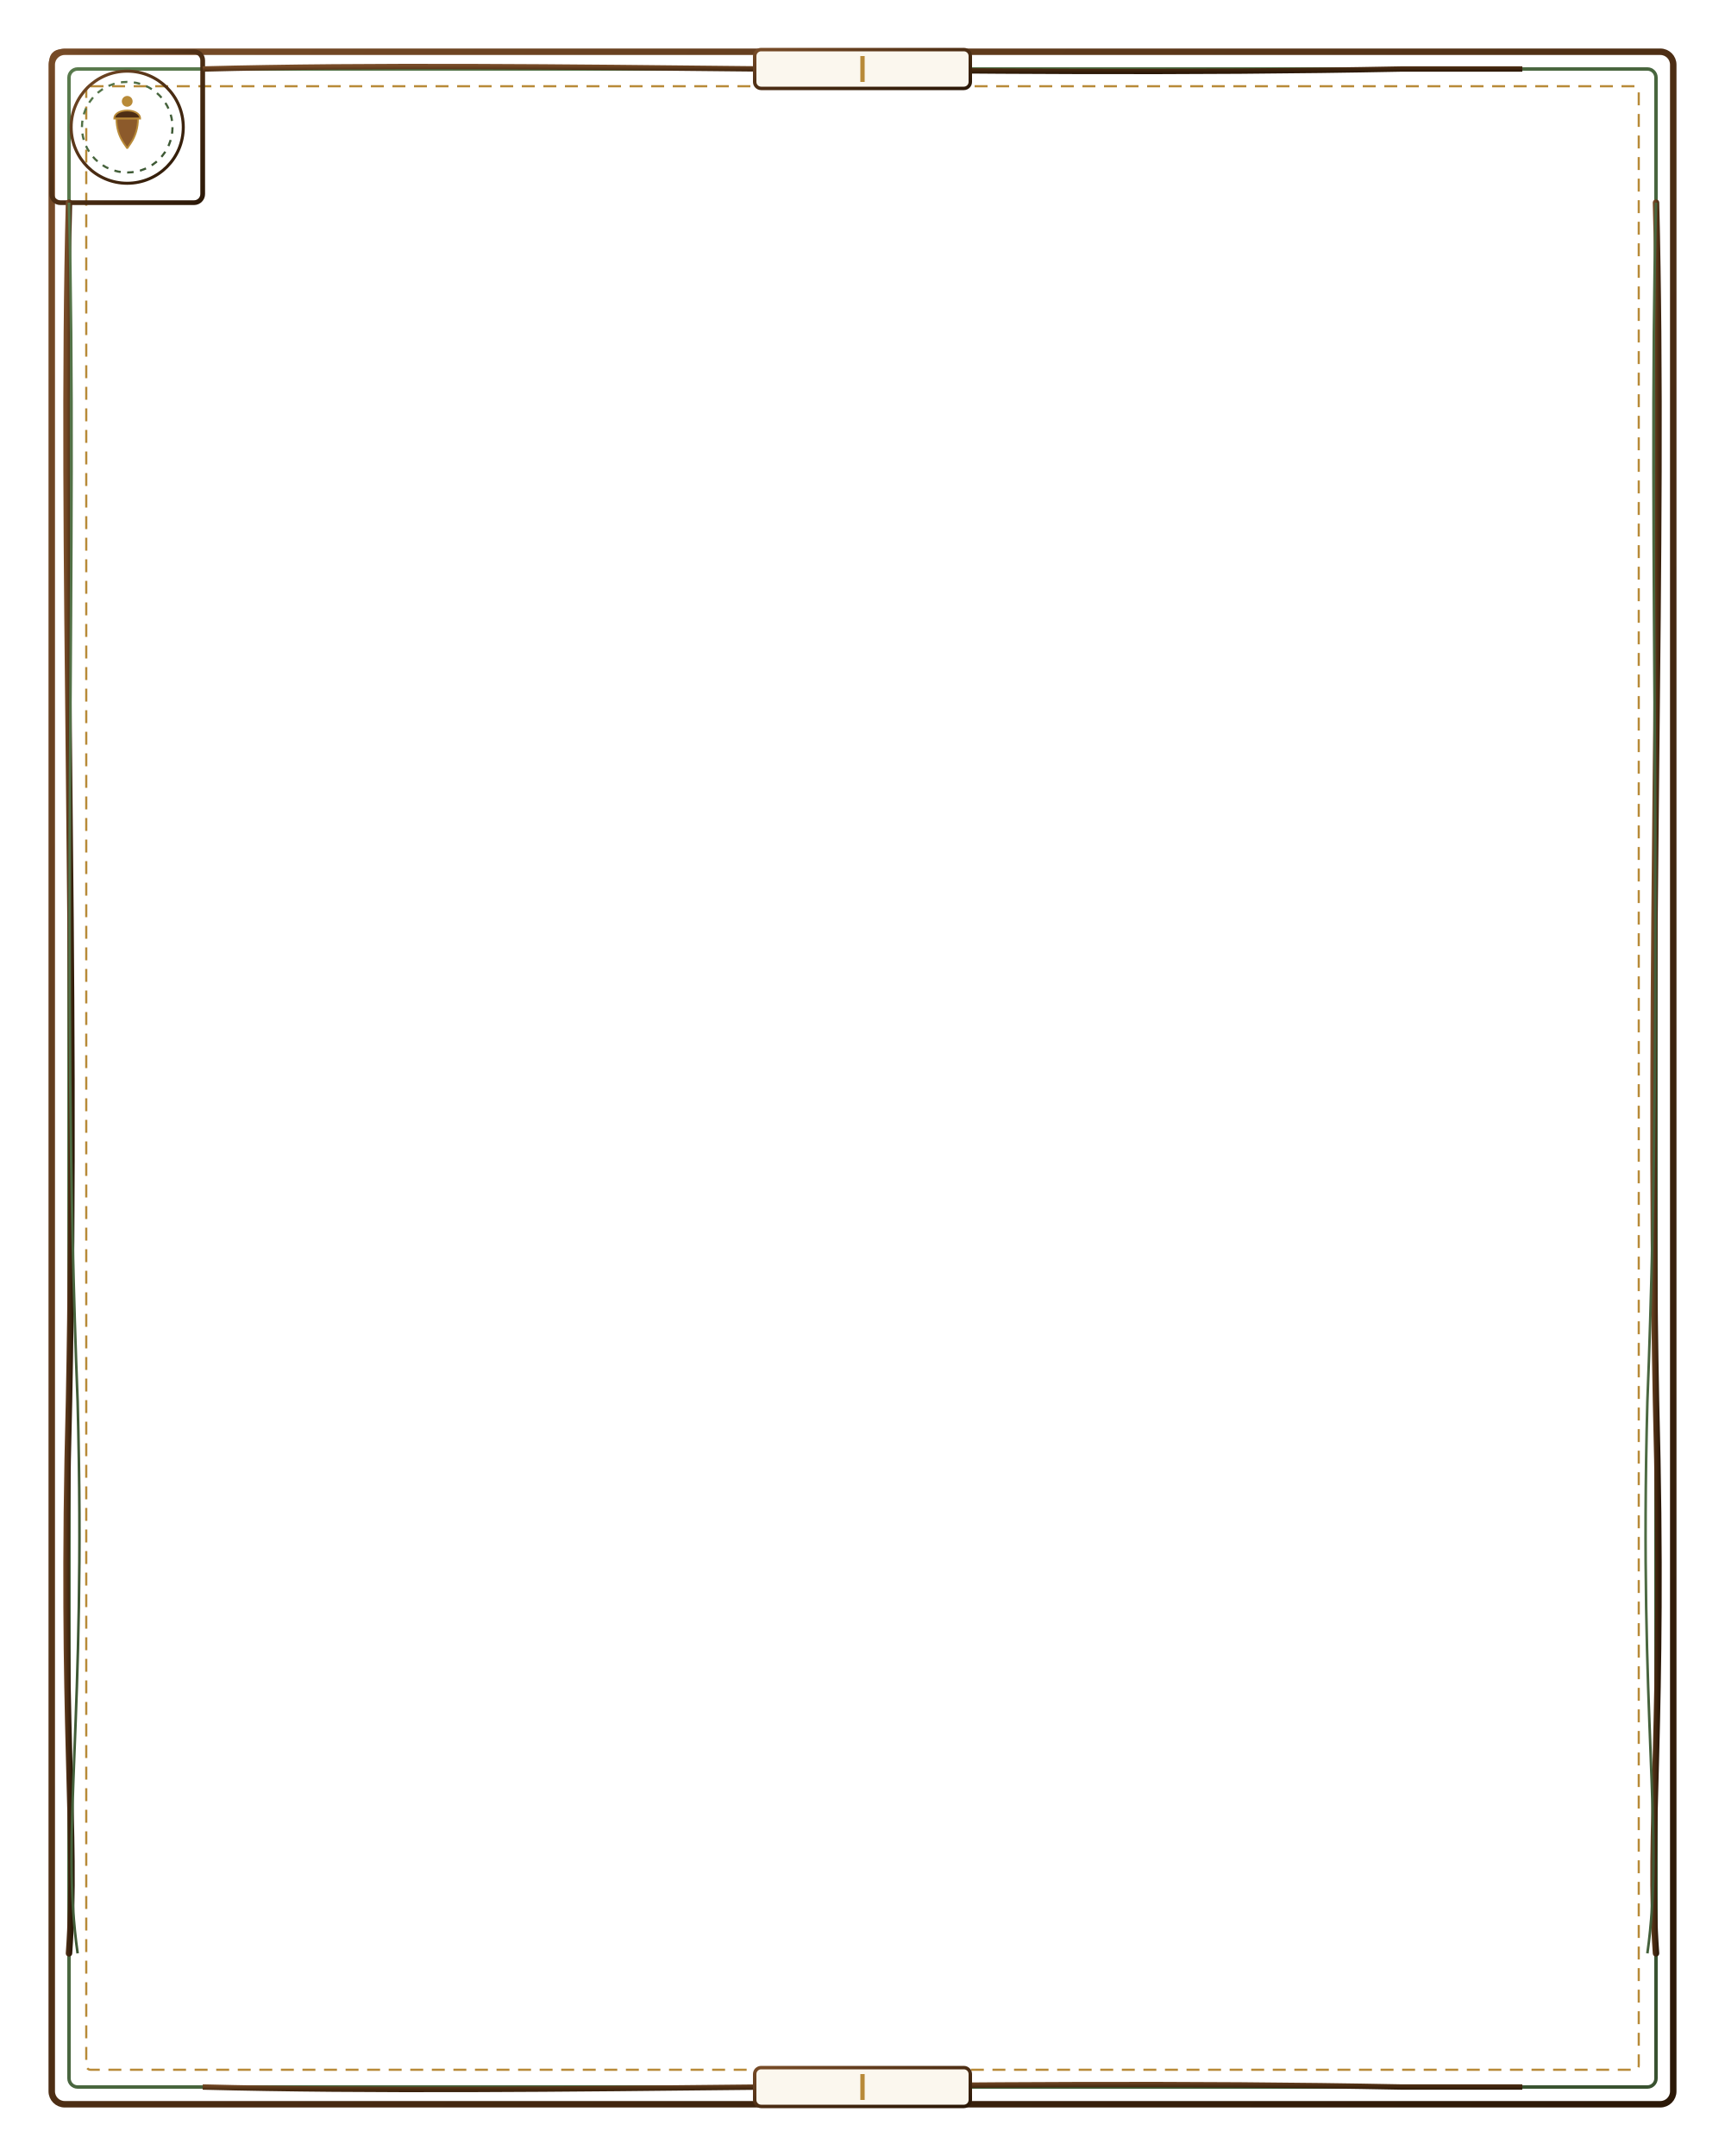
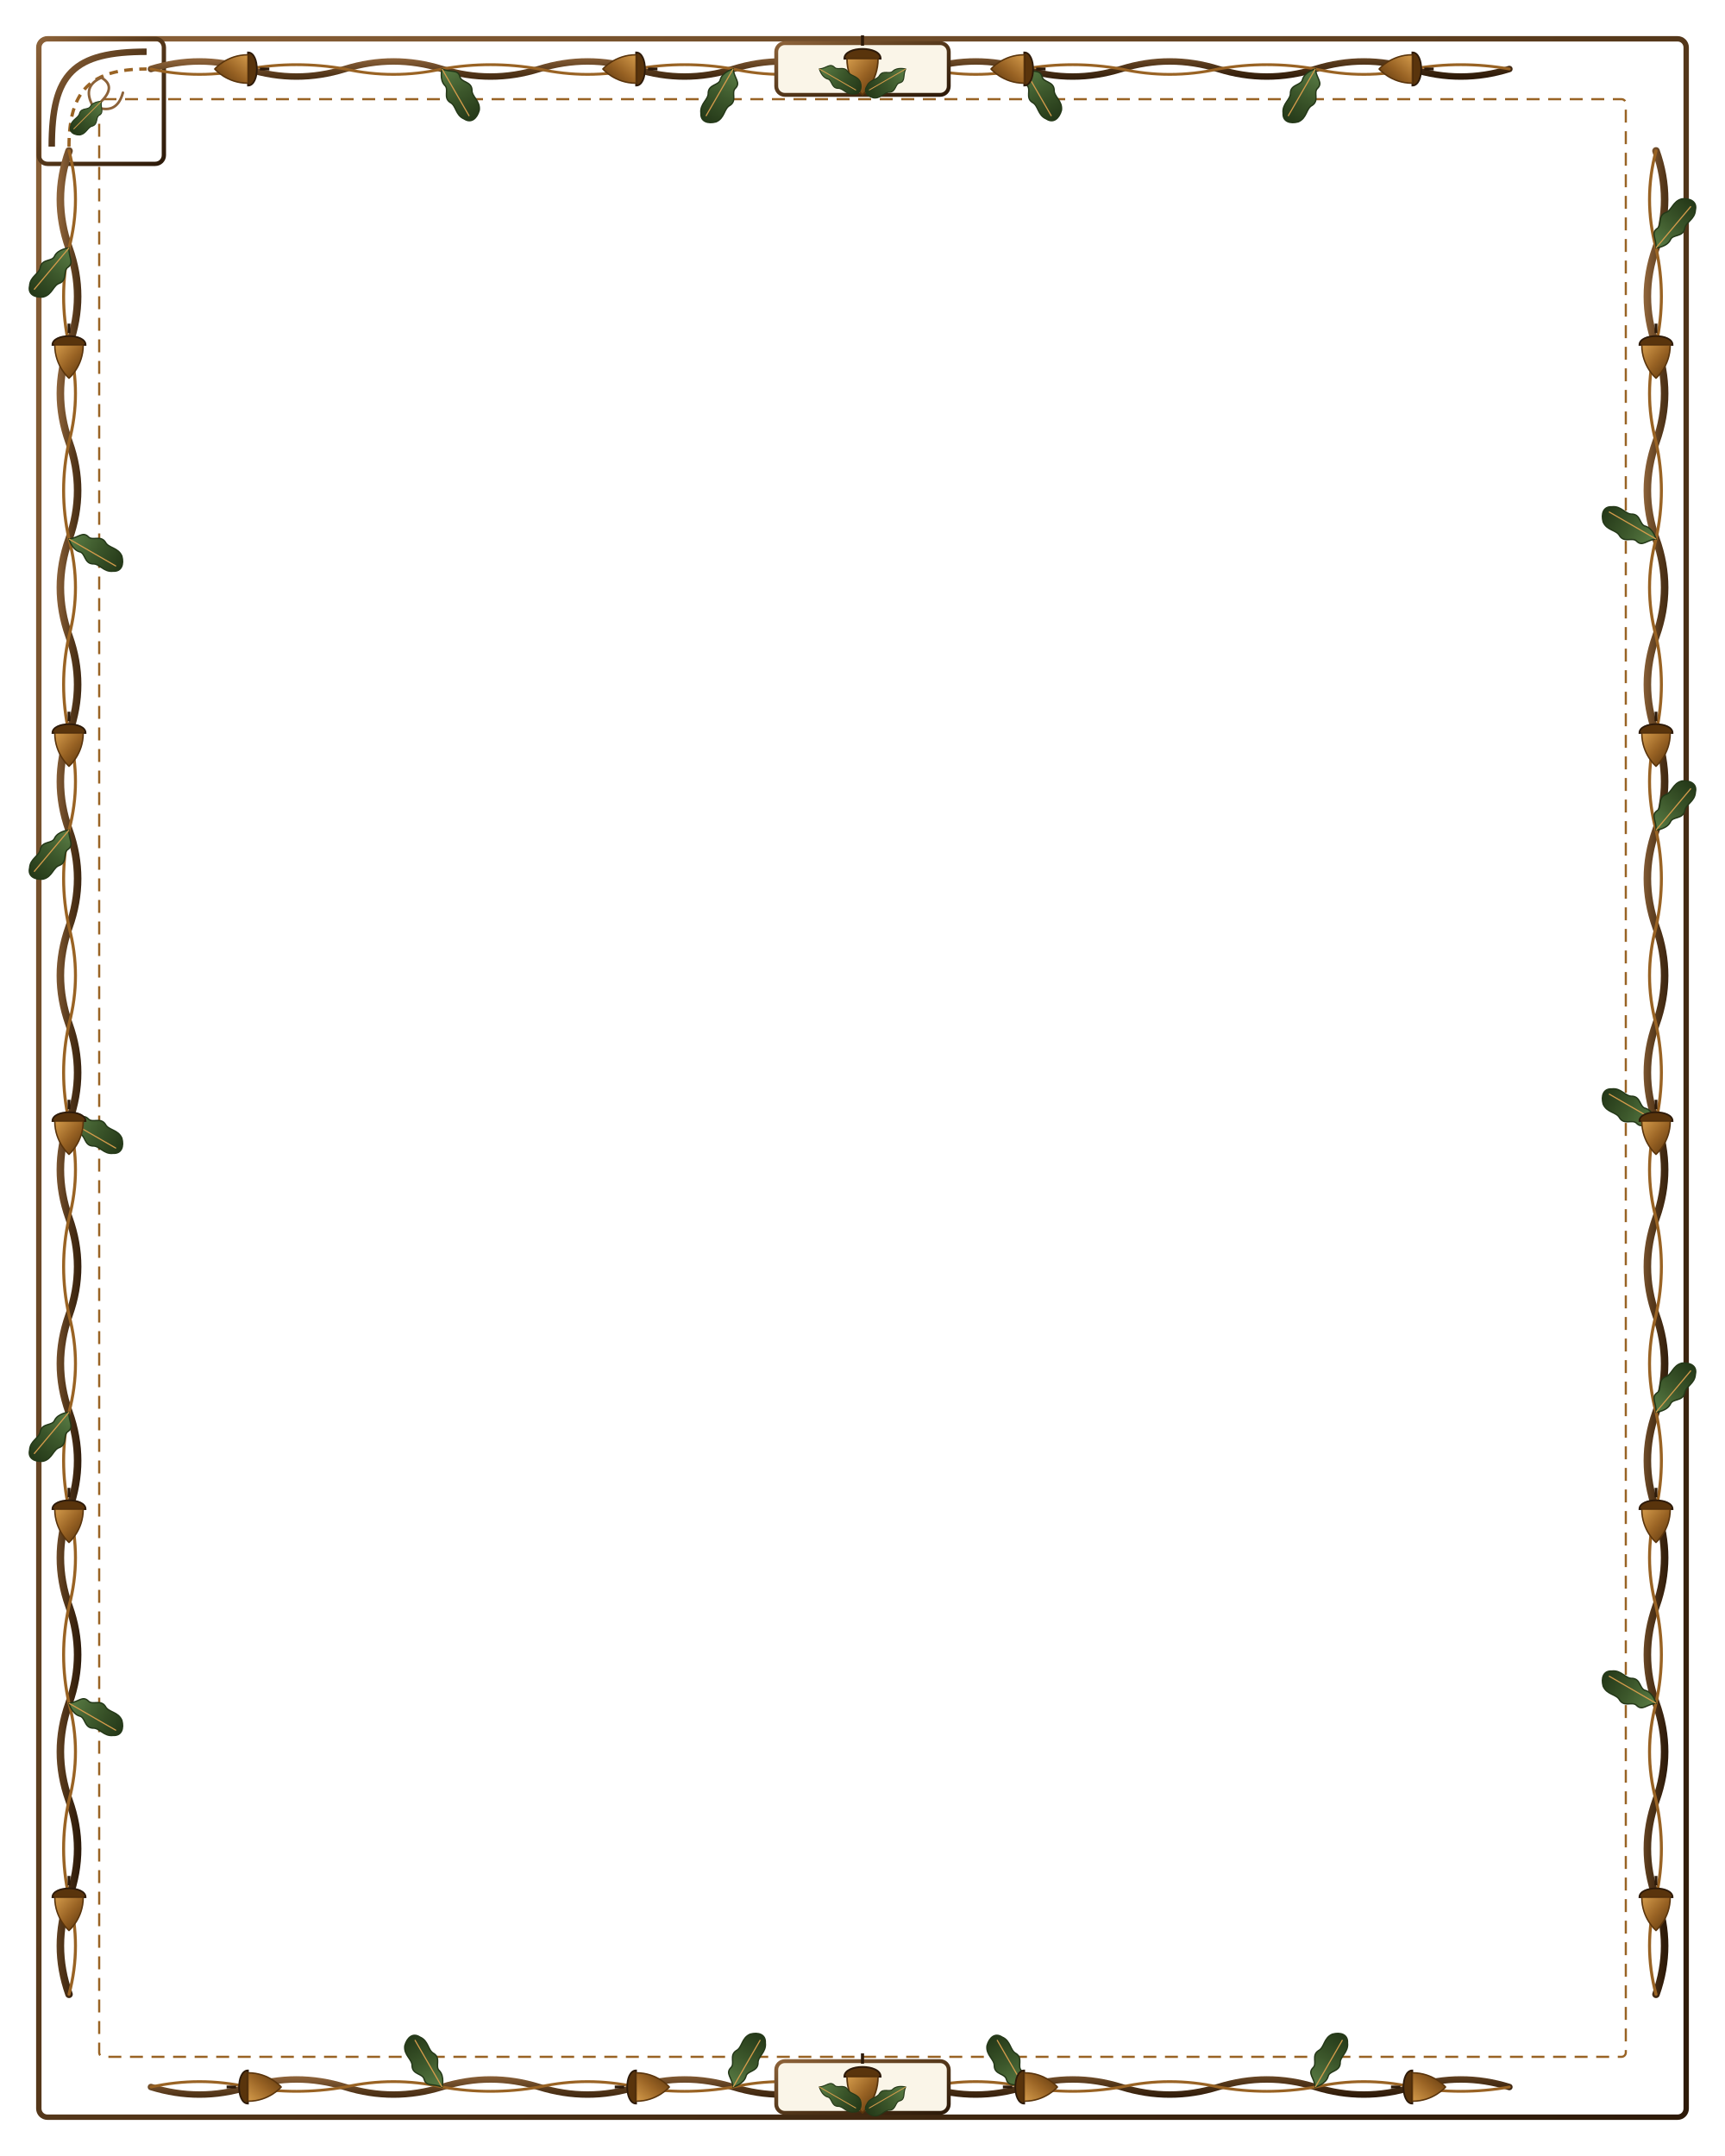
<svg xmlns="http://www.w3.org/2000/svg" viewBox="0 0 800 1000" width="100%" height="100%">
  <defs>
    <linearGradient id="bark-b3" x1="0%" y1="0%" x2="100%" y2="100%">
-       <stop offset="0%" stop-color="#784c28" />
-       <stop offset="50%" stop-color="#4d2e14" />
-       <stop offset="100%" stop-color="#2b1807" />
+       <stop offset="0%" stop-color="#8c6239" />
+       <stop offset="50%" stop-color="#54371a" />
+       <stop offset="100%" stop-color="#2d1a09" />
    </linearGradient>
-     <linearGradient id="leaf-b3" x1="0%" y1="0%" x2="100%" y2="100%">
-       <stop offset="0%" stop-color="#597a4d" />
-       <stop offset="100%" stop-color="#385230" />
+     <linearGradient id="oak-leaf-b3" x1="0%" y1="0%" x2="0%" y2="100%">
+       <stop offset="0%" stop-color="#5a7d45" />
+       <stop offset="50%" stop-color="#3c572b" />
+       <stop offset="100%" stop-color="#243818" />
    </linearGradient>
-     <g id="corner-b3">
-       <rect x="24" y="24" width="70" height="70" fill="none" stroke="url(#bark-b3)" stroke-width="2.2" rx="4" />
-       <circle cx="59" cy="59" r="26" fill="none" stroke="url(#bark-b3)" stroke-width="1.4" />
-       <circle cx="59" cy="59" r="21" fill="none" stroke="url(#leaf-b3)" stroke-width="1" stroke-dasharray="3,3" />
-       <path d="M 53,55 C 53,50 65,50 65,55 Z" fill="#4d2e14" stroke="#b88a38" stroke-width="0.8" />
-       <path d="M 54,55 C 54,64 59,68 59,69 C 59,68 64,64 64,55 Z" fill="#8c5a2b" stroke="#b88a38" stroke-width="0.8" />
-       <circle cx="59" cy="47" r="2.5" fill="#b88a38" />
+     <linearGradient id="acorn-b3" x1="0%" y1="0%" x2="100%" y2="100%">
+       <stop offset="0%" stop-color="#d49b4b" />
+       <stop offset="50%" stop-color="#996324" />
+       <stop offset="100%" stop-color="#59340c" />
+     </linearGradient>
+     <g id="oak-leaf">
+       <path d="M 0,0 C 3,4 7,4 6,8 C 5,11 10,13 8,17 C 6,20 9,24 6,28 C 3,31 -1,32 -3,28 C -6,24 -3,20 -5,17 C -7,13 -2,11 -3,8 C -4,4 0,0 0,0 Z" fill="url(#oak-leaf-b3)" stroke="#243818" stroke-width="0.7" />
+       <line x1="0" y1="0" x2="0" y2="28" stroke="#d49b4b" stroke-width="0.6" />
+     </g>
+     <g id="acorn-b3-item">
+       <path d="M -7,0 C -7,-5 7,-5 7,0 Z" fill="#59340c" stroke="#2d1a09" stroke-width="0.7" />
+       <path d="M -6,0 C -6,9 0,14 0,14 C 0,14 6,9 6,0 Z" fill="url(#acorn-b3)" stroke="#59340c" stroke-width="0.6" />
+       <line x1="0" y1="-5" x2="0" y2="-9" stroke="#2d1a09" stroke-width="1.2" />
+     </g>
+     <g id="corner-storm-b3">
+       <rect x="18" y="18" width="58" height="58" rx="4" fill="none" stroke="url(#bark-b3)" stroke-width="2" />
+       <path d="M 24,68 C 24,34 34,24 68,24" fill="none" stroke="url(#bark-b3)" stroke-width="3" />
+       <path d="M 32,68 C 32,42 42,32 68,32" fill="none" stroke="#996324" stroke-width="1.5" stroke-dasharray="4,3" />
+       <path d="M 47,47 Q 54,40 47,36 Q 38,40 43,49 Q 54,54 57,43" fill="none" stroke="#8c6239" stroke-width="1.2" stroke-linecap="round" />
+       <use href="#oak-leaf" transform="translate(47,47) rotate(45) scale(0.65)" />
    </g>
  </defs>
-   <rect x="24" y="24" width="752" height="952" rx="6" fill="none" stroke="url(#bark-b3)" stroke-width="3" />
-   <rect x="32" y="32" width="736" height="936" rx="4" fill="none" stroke="url(#leaf-b3)" stroke-width="1.6" />
-   <rect x="40" y="40" width="720" height="920" rx="2" fill="none" stroke="#b88a38" stroke-width="1" stroke-dasharray="6,4" />
-   <use href="#corner-b3" x="0" y="0" />
-   <use href="#corner-b3" x="800" y="0" transform="scale(-1, 1)" />
-   <use href="#corner-b3" x="0" y="1000" transform="scale(1, -1)" />
-   <use href="#corner-b3" x="800" y="1000" transform="scale(-1, -1)" />
-   <path d="M 32,94 C 28,250 36,450 32,650 C 28,800 36,850 32,906" fill="none" stroke="url(#bark-b3)" stroke-width="3" stroke-linecap="round" />
-   <path d="M 32,94 C 36,250 28,450 36,650 C 40,800 28,850 36,906" fill="none" stroke="url(#leaf-b3)" stroke-width="1.2" />
-   <path d="M 768,94 C 772,250 764,450 768,650 C 772,800 764,850 768,906" fill="none" stroke="url(#bark-b3)" stroke-width="3" stroke-linecap="round" />
-   <path d="M 768,94 C 764,250 772,450 764,650 C 760,800 772,850 764,906" fill="none" stroke="url(#leaf-b3)" stroke-width="1.2" />
-   <path d="M 94,32 C 250,28 450,36 650,32 L 706,32" fill="none" stroke="url(#bark-b3)" stroke-width="2.5" />
-   <path d="M 94,968 C 250,972 450,964 650,968 L 706,968" fill="none" stroke="url(#bark-b3)" stroke-width="2.5" />
+   <rect x="18" y="18" width="764" height="964" rx="4" fill="none" stroke="url(#bark-b3)" stroke-width="2.5" />
+   <rect x="46" y="46" width="708" height="908" rx="2" fill="none" stroke="#996324" stroke-width="1" stroke-dasharray="6,4" />
+   <use href="#corner-storm-b3" x="0" y="0" />
+   <use href="#corner-storm-b3" x="800" y="0" transform="scale(-1, 1)" />
+   <use href="#corner-storm-b3" x="0" y="1000" transform="scale(1, -1)" />
+   <use href="#corner-storm-b3" x="800" y="1000" transform="scale(-1, -1)" />
+   <path d="M 32,70 Q 40 47.5, 32 70 Q 24 92.5, 32 115 Q 40 137.5, 32 160 Q 24 182.5, 32 205 Q 40 227.5, 32 250 Q 24 272.5, 32 295 Q 40 317.5, 32 340 Q 24 362.5, 32 385 Q 40 407.5, 32 430 Q 24 452.5, 32 475 Q 40 497.5, 32 520 Q 24 542.5, 32 565 Q 40 587.5, 32 610 Q 24 632.5, 32 655 Q 40 677.5, 32 700 Q 24 722.5, 32 745 Q 40 767.5, 32 790 Q 24 812.5, 32 835 Q 40 857.5, 32 880 Q 24 902.5, 32 925" fill="none" stroke="url(#bark-b3)" stroke-width="3.5" stroke-linecap="round" />
+   <path d="M 32,70 Q 27 47.5, 32 70 Q 38 92.5, 32 115 Q 27 137.5, 32 160 Q 38 182.5, 32 205 Q 27 227.5, 32 250 Q 38 272.5, 32 295 Q 27 317.5, 32 340 Q 38 362.5, 32 385 Q 27 407.5, 32 430 Q 38 452.5, 32 475 Q 27 497.5, 32 520 Q 38 542.5, 32 565 Q 27 587.5, 32 610 Q 38 632.5, 32 655 Q 27 677.5, 32 700 Q 38 722.5, 32 745 Q 27 767.5, 32 790 Q 38 812.5, 32 835 Q 27 857.5, 32 880 Q 38 902.5, 32 925" fill="none" stroke="#996324" stroke-width="1.4" stroke-linecap="round" />
+   <path d="M 768,70 Q 760 47.5, 768 70 Q 776 92.5, 768 115 Q 760 137.5, 768 160 Q 776 182.5, 768 205 Q 760 227.5, 768 250 Q 776 272.5, 768 295 Q 760 317.5, 768 340 Q 776 362.5, 768 385 Q 760 407.5, 768 430 Q 776 452.5, 768 475 Q 760 497.5, 768 520 Q 776 542.5, 768 565 Q 760 587.5, 768 610 Q 776 632.5, 768 655 Q 760 677.5, 768 700 Q 776 722.5, 768 745 Q 760 767.5, 768 790 Q 776 812.5, 768 835 Q 760 857.5, 768 880 Q 776 902.5, 768 925" fill="none" stroke="url(#bark-b3)" stroke-width="3.5" stroke-linecap="round" />
+   <path d="M 768,70 Q 773 47.5, 768 70 Q 762 92.5, 768 115 Q 773 137.5, 768 160 Q 762 182.5, 768 205 Q 773 227.5, 768 250 Q 762 272.5, 768 295 Q 773 317.5, 768 340 Q 762 362.5, 768 385 Q 773 407.5, 768 430 Q 762 452.5, 768 475 Q 773 497.5, 768 520 Q 762 542.5, 768 565 Q 773 587.5, 768 610 Q 762 632.5, 768 655 Q 773 677.5, 768 700 Q 762 722.5, 768 745 Q 773 767.5, 768 790 Q 762 812.5, 768 835 Q 773 857.5, 768 880 Q 762 902.5, 768 925" fill="none" stroke="#996324" stroke-width="1.4" stroke-linecap="round" />
+   <use href="#oak-leaf" transform="translate(32,115) rotate(40) scale(0.9)" />
+   <use href="#oak-leaf" transform="translate(768,115) rotate(-140) scale(0.9)" />
+   <use href="#acorn-b3-item" transform="translate(32,160) scale(1.1)" />
+   <use href="#acorn-b3-item" transform="translate(768,160) scale(1.1)" />
+   <use href="#oak-leaf" transform="translate(32,250) rotate(-60) scale(0.9)" />
+   <use href="#oak-leaf" transform="translate(768,250) rotate(120) scale(0.9)" />
+   <use href="#acorn-b3-item" transform="translate(32,340) scale(1.1)" />
+   <use href="#acorn-b3-item" transform="translate(768,340) scale(1.1)" />
+   <use href="#oak-leaf" transform="translate(32,385) rotate(40) scale(0.9)" />
+   <use href="#oak-leaf" transform="translate(768,385) rotate(-140) scale(0.9)" />
+   <use href="#oak-leaf" transform="translate(32,520) rotate(-60) scale(0.9)" />
+   <use href="#oak-leaf" transform="translate(768,520) rotate(120) scale(0.9)" />
+   <use href="#acorn-b3-item" transform="translate(32,520) scale(1.1)" />
+   <use href="#acorn-b3-item" transform="translate(768,520) scale(1.1)" />
+   <use href="#oak-leaf" transform="translate(32,655) rotate(40) scale(0.9)" />
+   <use href="#oak-leaf" transform="translate(768,655) rotate(-140) scale(0.9)" />
+   <use href="#acorn-b3-item" transform="translate(32,700) scale(1.1)" />
+   <use href="#acorn-b3-item" transform="translate(768,700) scale(1.1)" />
+   <use href="#oak-leaf" transform="translate(32,790) rotate(-60) scale(0.9)" />
+   <use href="#oak-leaf" transform="translate(768,790) rotate(120) scale(0.9)" />
+   <use href="#acorn-b3-item" transform="translate(32,880) scale(1.1)" />
+   <use href="#acorn-b3-item" transform="translate(768,880) scale(1.1)" />
+   <path d="M 70,32 Q 47.5 39, 70 32 Q 92.5 25, 115 32 Q 137.5 39, 160 32 Q 182.5 25, 205 32 Q 227.5 39, 250 32 Q 272.5 25, 295 32 Q 317.5 39, 340 32 Q 362.5 25, 385 32 Q 407.5 39, 430 32 Q 452.5 25, 475 32 Q 497.5 39, 520 32 Q 542.5 25, 565 32 Q 587.5 39, 610 32 Q 632.5 25, 655 32 Q 677.5 39, 700 32" fill="none" stroke="url(#bark-b3)" stroke-width="3" stroke-linecap="round" />
+   <path d="M 70,32 Q 47.5 28, 70 32 Q 92.5 37, 115 32 Q 137.5 28, 160 32 Q 182.5 37, 205 32 Q 227.5 28, 250 32 Q 272.5 37, 295 32 Q 317.5 28, 340 32 Q 362.5 37, 385 32 Q 407.5 28, 430 32 Q 452.5 37, 475 32 Q 497.5 28, 520 32 Q 542.5 37, 565 32 Q 587.5 28, 610 32 Q 632.5 37, 655 32 Q 677.5 28, 700 32" fill="none" stroke="#996324" stroke-width="1.3" stroke-linecap="round" />
+   <path d="M 70,968 Q 47.5 961, 70 968 Q 92.5 975, 115 968 Q 137.5 961, 160 968 Q 182.5 975, 205 968 Q 227.5 961, 250 968 Q 272.5 975, 295 968 Q 317.5 961, 340 968 Q 362.5 975, 385 968 Q 407.5 961, 430 968 Q 452.5 975, 475 968 Q 497.5 961, 520 968 Q 542.5 975, 565 968 Q 587.5 961, 610 968 Q 632.5 975, 655 968 Q 677.5 961, 700 968" fill="none" stroke="url(#bark-b3)" stroke-width="3" stroke-linecap="round" />
+   <path d="M 70,968 Q 47.5 972, 70 968 Q 92.5 963, 115 968 Q 137.5 972, 160 968 Q 182.5 963, 205 968 Q 227.5 972, 250 968 Q 272.5 963, 295 968 Q 317.5 972, 340 968 Q 362.5 963, 385 968 Q 407.5 972, 430 968 Q 452.5 963, 475 968 Q 497.5 972, 520 968 Q 542.5 963, 565 968 Q 587.5 972, 610 968 Q 632.5 963, 655 968 Q 677.5 972, 700 968" fill="none" stroke="#996324" stroke-width="1.3" stroke-linecap="round" />
+   <use href="#acorn-b3-item" transform="translate(115,32) rotate(90) scale(1.1)" />
+   <use href="#acorn-b3-item" transform="translate(115,968) rotate(-90) scale(1.1)" />
+   <use href="#oak-leaf" transform="translate(205,32) rotate(-30) scale(0.9)" />
+   <use href="#oak-leaf" transform="translate(205,968) rotate(150) scale(0.9)" />
+   <use href="#acorn-b3-item" transform="translate(295,32) rotate(90) scale(1.1)" />
+   <use href="#acorn-b3-item" transform="translate(295,968) rotate(-90) scale(1.1)" />
+   <use href="#oak-leaf" transform="translate(340,32) rotate(30) scale(0.9)" />
+   <use href="#oak-leaf" transform="translate(340,968) rotate(-150) scale(0.9)" />
+   <use href="#oak-leaf" transform="translate(475,32) rotate(-30) scale(0.9)" />
+   <use href="#oak-leaf" transform="translate(475,968) rotate(150) scale(0.9)" />
+   <use href="#acorn-b3-item" transform="translate(475,32) rotate(90) scale(1.1)" />
+   <use href="#acorn-b3-item" transform="translate(475,968) rotate(-90) scale(1.1)" />
+   <use href="#oak-leaf" transform="translate(610,32) rotate(30) scale(0.9)" />
+   <use href="#oak-leaf" transform="translate(610,968) rotate(-150) scale(0.9)" />
+   <use href="#acorn-b3-item" transform="translate(655,32) rotate(90) scale(1.1)" />
+   <use href="#acorn-b3-item" transform="translate(655,968) rotate(-90) scale(1.1)" />
  <g transform="translate(400, 32)">
-     <rect x="-50" y="-9" width="100" height="18" rx="3" fill="#fbf7ee" stroke="url(#bark-b3)" stroke-width="1.6" />
-     <line x1="-35" y1="-4" x2="-35" y2="4" stroke="url(#bark-b3)" stroke-width="1" />
-     <line x1="0" y1="-6" x2="0" y2="6" stroke="#b88a38" stroke-width="2" />
-     <line x1="35" y1="-4" x2="35" y2="4" stroke="url(#bark-b3)" stroke-width="1" />
+     <rect x="-40" y="-12" width="80" height="24" rx="4" fill="#faf5e8" stroke="url(#bark-b3)" stroke-width="1.8" />
+     <use href="#acorn-b3-item" x="0" y="-4" transform="scale(1.2)" />
+     <use href="#oak-leaf" transform="translate(-20, 0) rotate(-60) scale(0.7)" />
+     <use href="#oak-leaf" transform="translate(20, 0) rotate(60) scale(0.7)" />
  </g>
  <g transform="translate(400, 968)">
-     <rect x="-50" y="-9" width="100" height="18" rx="3" fill="#fbf7ee" stroke="url(#bark-b3)" stroke-width="1.6" />
-     <line x1="-35" y1="-4" x2="-35" y2="4" stroke="url(#bark-b3)" stroke-width="1" />
-     <line x1="0" y1="-6" x2="0" y2="6" stroke="#b88a38" stroke-width="2" />
-     <line x1="35" y1="-4" x2="35" y2="4" stroke="url(#bark-b3)" stroke-width="1" />
+     <rect x="-40" y="-12" width="80" height="24" rx="4" fill="#faf5e8" stroke="url(#bark-b3)" stroke-width="1.8" />
+     <use href="#acorn-b3-item" x="0" y="-4" transform="scale(1.2)" />
+     <use href="#oak-leaf" transform="translate(-20, 0) rotate(-60) scale(0.7)" />
+     <use href="#oak-leaf" transform="translate(20, 0) rotate(60) scale(0.7)" />
  </g>
</svg>
